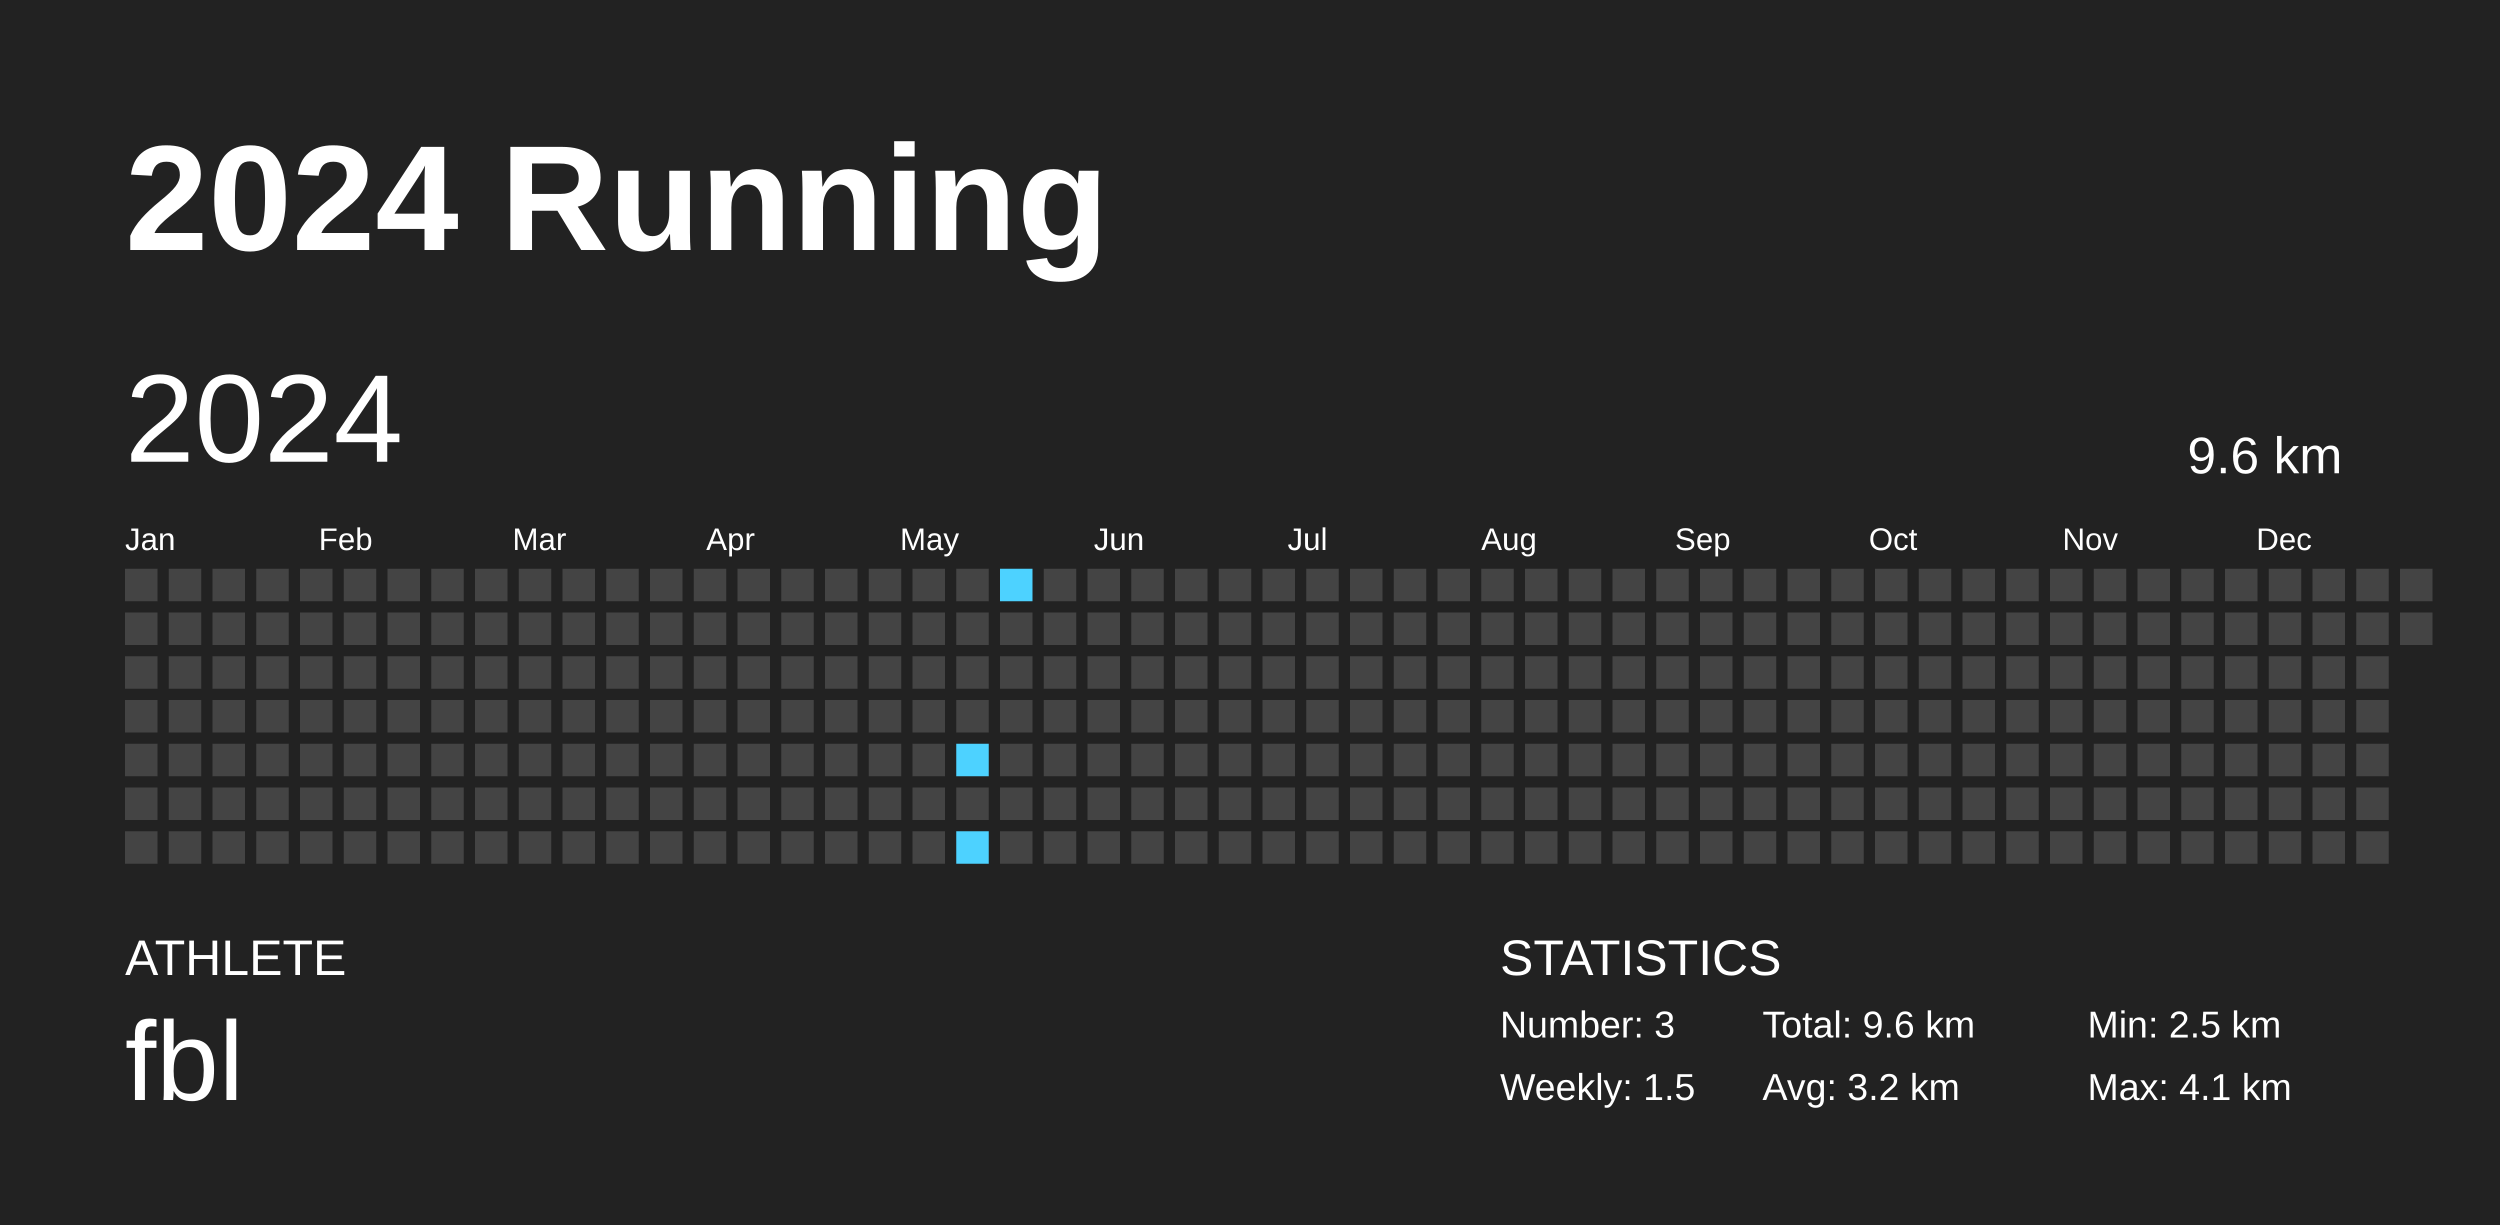
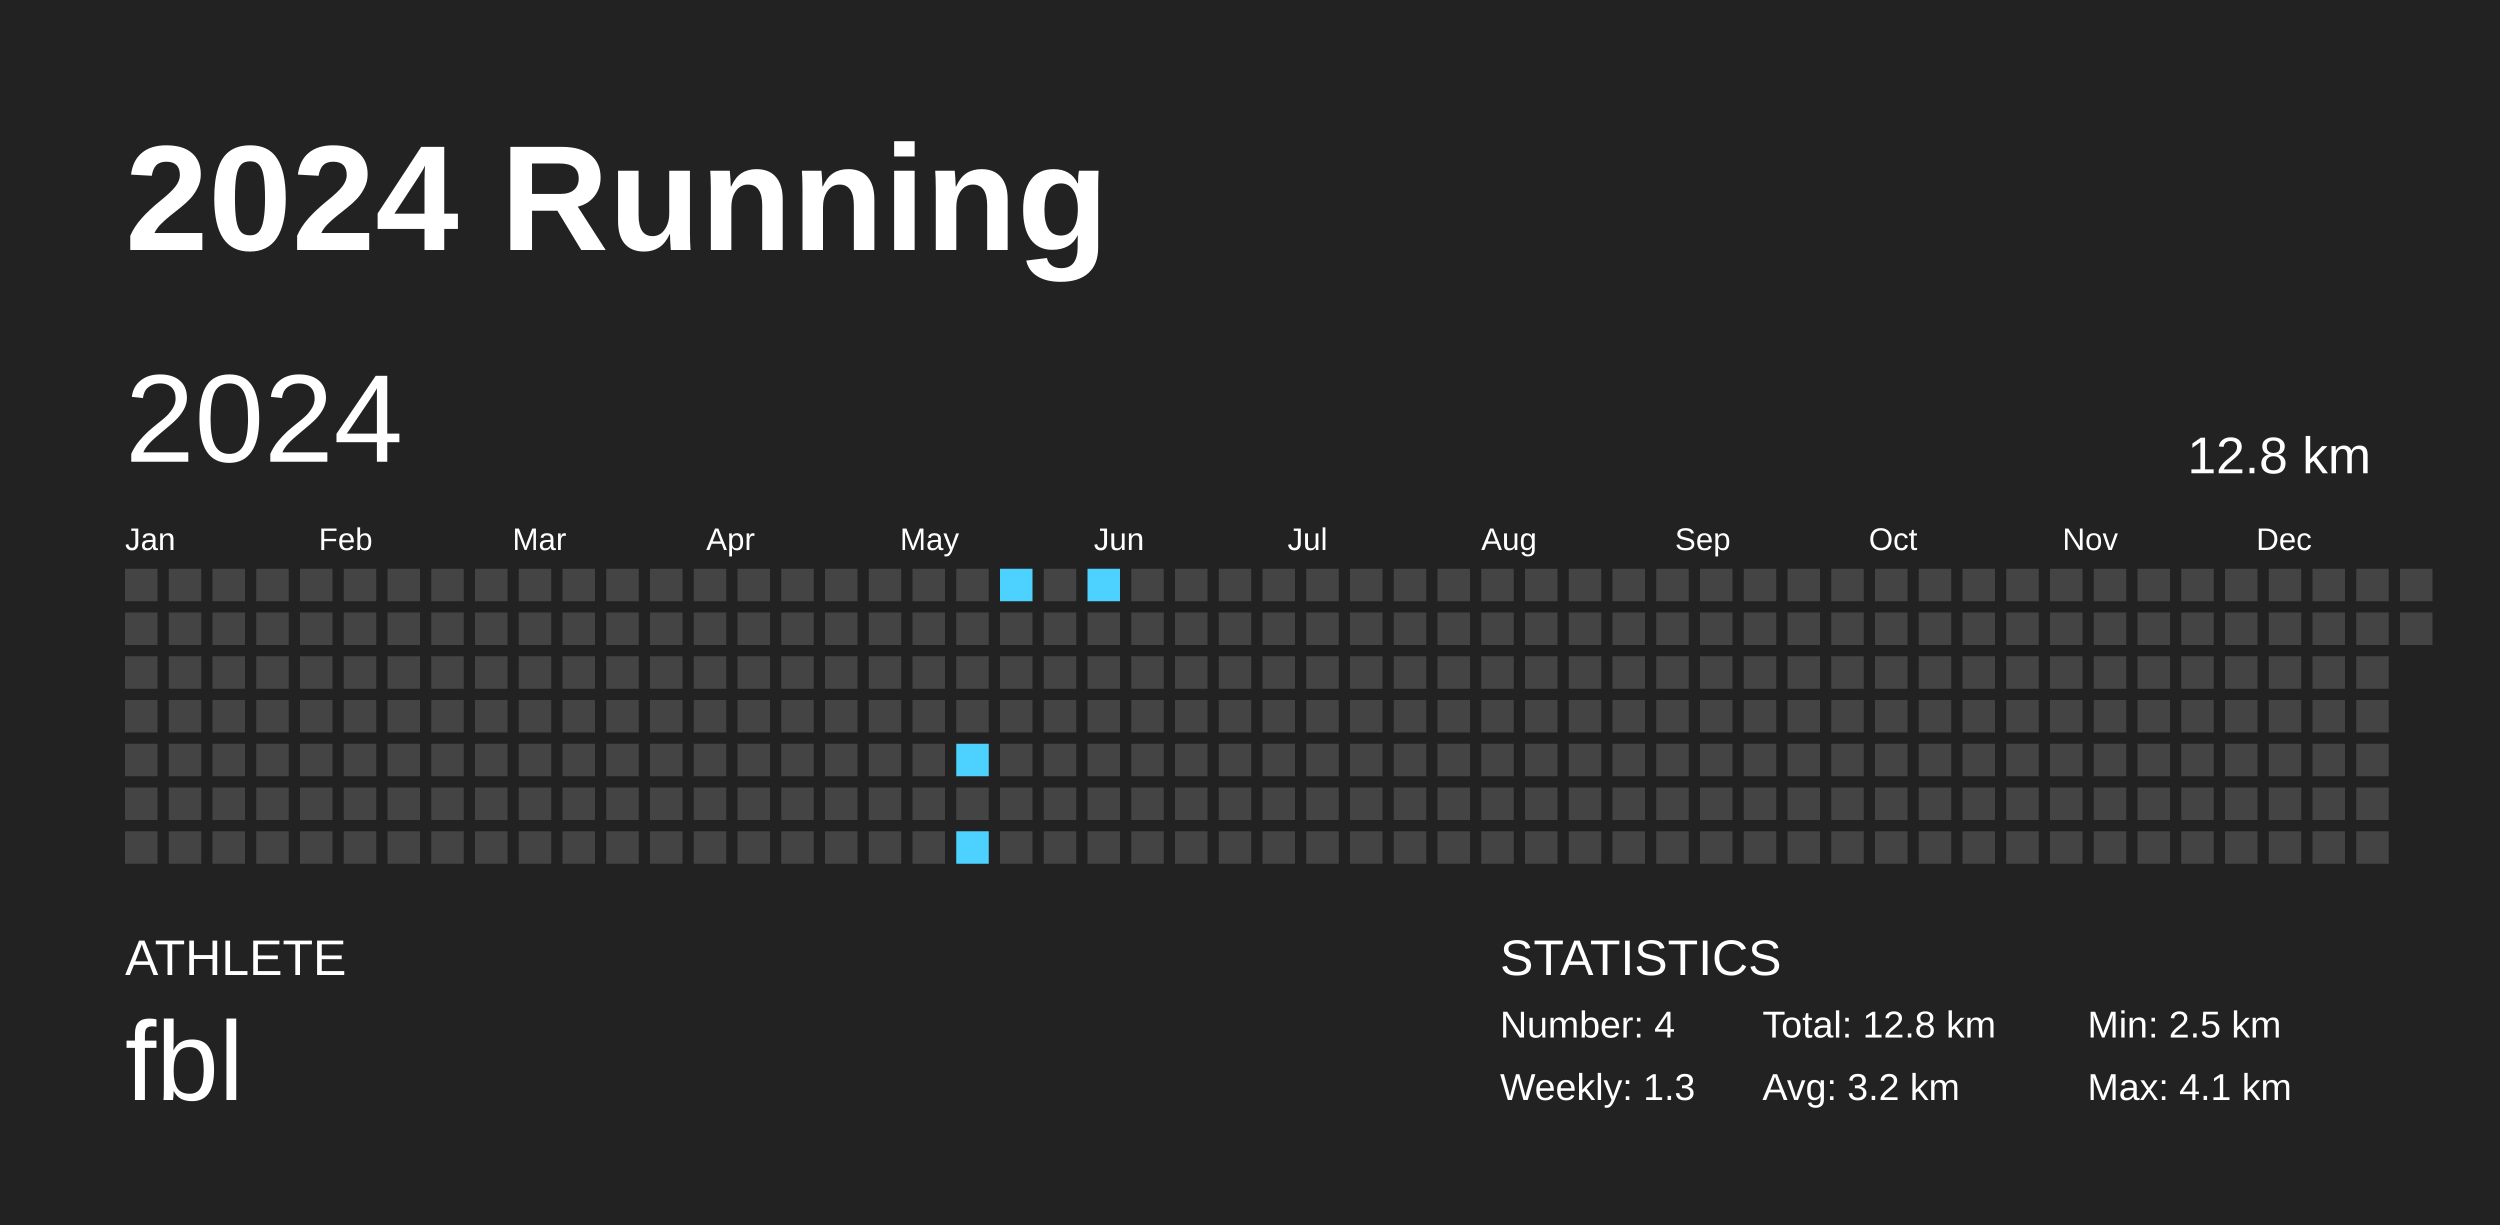
<svg xmlns="http://www.w3.org/2000/svg" baseProfile="full" height="98mm" version="1.1" viewBox="0,0,200,98" width="200mm">
  <defs />
  <rect fill="#222222" height="98" width="200" x="0" y="0" />
  <text fill="#FFFFFF" style="font-size:12px; font-family:Arial; font-weight:bold;" x="10" y="20">2024 Running</text>
  <text fill="#FFFFFF" style="font-size:4px; font-family:Arial" x="10" y="78">ATHLETE</text>
  <text fill="#FFFFFF" style="font-size:9px; font-family:Arial" x="10" y="88">fbl</text>
  <text fill="#FFFFFF" style="font-size:4px; font-family:Arial" x="120" y="78">STATISTICS</text>
-   <text fill="#FFFFFF" style="font-size:3px; font-family:Arial" x="120" y="83">Number: 3</text>
-   <text fill="#FFFFFF" style="font-size:3px; font-family:Arial" x="120" y="88">Weekly: 1.5</text>
-   <text fill="#FFFFFF" style="font-size:3px; font-family:Arial" x="141" y="83">Total: 9.6 km</text>
+   <text fill="#FFFFFF" style="font-size:3px; font-family:Arial" x="120" y="83">Number: 4</text>
+   <text fill="#FFFFFF" style="font-size:3px; font-family:Arial" x="120" y="88">Weekly: 1.3</text>
+   <text fill="#FFFFFF" style="font-size:3px; font-family:Arial" x="141" y="83">Total: 12.8 km</text>
  <text fill="#FFFFFF" style="font-size:3px; font-family:Arial" x="141" y="88">Avg: 3.2 km</text>
  <text fill="#FFFFFF" style="font-size:3px; font-family:Arial" x="167" y="83">Min: 2.5 km</text>
  <text fill="#FFFFFF" style="font-size:3px; font-family:Arial" x="167" y="88">Max: 4.1 km</text>
  <text dominant-baseline="hanging" fill="#FFFFFF" style="font-size:10.0px; font-family:Arial;" x="10" y="30">2024</text>
-   <text dominant-baseline="hanging" fill="#FFFFFF" style="font-size:4.125px; font-family:Arial;" x="175" y="35">9.6 km</text>
+   <text dominant-baseline="hanging" fill="#FFFFFF" style="font-size:4.125px; font-family:Arial;" x="175" y="35">12.8 km</text>
  <text fill="#FFFFFF" style="font-size:2.5px; font-family:Arial" x="10.0" y="44">Jan</text>
  <text fill="#FFFFFF" style="font-size:2.5px; font-family:Arial" x="25.5" y="44">Feb</text>
  <text fill="#FFFFFF" style="font-size:2.5px; font-family:Arial" x="41.0" y="44">Mar</text>
  <text fill="#FFFFFF" style="font-size:2.5px; font-family:Arial" x="56.5" y="44">Apr</text>
  <text fill="#FFFFFF" style="font-size:2.5px; font-family:Arial" x="72.0" y="44">May</text>
  <text fill="#FFFFFF" style="font-size:2.5px; font-family:Arial" x="87.5" y="44">Jun</text>
  <text fill="#FFFFFF" style="font-size:2.5px; font-family:Arial" x="103.0" y="44">Jul</text>
  <text fill="#FFFFFF" style="font-size:2.5px; font-family:Arial" x="118.5" y="44">Aug</text>
  <text fill="#FFFFFF" style="font-size:2.5px; font-family:Arial" x="134.0" y="44">Sep</text>
  <text fill="#FFFFFF" style="font-size:2.5px; font-family:Arial" x="149.5" y="44">Oct</text>
  <text fill="#FFFFFF" style="font-size:2.5px; font-family:Arial" x="165.0" y="44">Nov</text>
  <text fill="#FFFFFF" style="font-size:2.5px; font-family:Arial" x="180.5" y="44">Dec</text>
  <rect fill="#444444" height="2.6" width="2.6" x="10.0" y="45.5" />
  <rect fill="#444444" height="2.6" width="2.6" x="10.0" y="49.0" />
  <rect fill="#444444" height="2.6" width="2.6" x="10.0" y="52.5" />
  <rect fill="#444444" height="2.6" width="2.6" x="10.0" y="56.0" />
  <rect fill="#444444" height="2.6" width="2.6" x="10.0" y="59.5" />
  <rect fill="#444444" height="2.6" width="2.6" x="10.0" y="63.0" />
  <rect fill="#444444" height="2.6" width="2.6" x="10.0" y="66.5" />
  <rect fill="#444444" height="2.6" width="2.6" x="13.5" y="45.5" />
  <rect fill="#444444" height="2.6" width="2.6" x="13.5" y="49.0" />
  <rect fill="#444444" height="2.6" width="2.6" x="13.5" y="52.5" />
  <rect fill="#444444" height="2.6" width="2.6" x="13.5" y="56.0" />
  <rect fill="#444444" height="2.6" width="2.6" x="13.5" y="59.5" />
  <rect fill="#444444" height="2.6" width="2.6" x="13.5" y="63.0" />
  <rect fill="#444444" height="2.6" width="2.6" x="13.5" y="66.5" />
  <rect fill="#444444" height="2.6" width="2.6" x="17.0" y="45.5" />
  <rect fill="#444444" height="2.6" width="2.6" x="17.0" y="49.0" />
  <rect fill="#444444" height="2.6" width="2.6" x="17.0" y="52.5" />
  <rect fill="#444444" height="2.6" width="2.6" x="17.0" y="56.0" />
  <rect fill="#444444" height="2.6" width="2.6" x="17.0" y="59.5" />
  <rect fill="#444444" height="2.6" width="2.6" x="17.0" y="63.0" />
  <rect fill="#444444" height="2.6" width="2.6" x="17.0" y="66.5" />
  <rect fill="#444444" height="2.6" width="2.6" x="20.5" y="45.5" />
  <rect fill="#444444" height="2.6" width="2.6" x="20.5" y="49.0" />
  <rect fill="#444444" height="2.6" width="2.6" x="20.5" y="52.5" />
  <rect fill="#444444" height="2.6" width="2.6" x="20.5" y="56.0" />
  <rect fill="#444444" height="2.6" width="2.6" x="20.5" y="59.5" />
  <rect fill="#444444" height="2.6" width="2.6" x="20.5" y="63.0" />
  <rect fill="#444444" height="2.6" width="2.6" x="20.5" y="66.5" />
  <rect fill="#444444" height="2.6" width="2.6" x="24.0" y="45.5" />
  <rect fill="#444444" height="2.6" width="2.6" x="24.0" y="49.0" />
  <rect fill="#444444" height="2.6" width="2.6" x="24.0" y="52.5" />
  <rect fill="#444444" height="2.6" width="2.6" x="24.0" y="56.0" />
  <rect fill="#444444" height="2.6" width="2.6" x="24.0" y="59.5" />
  <rect fill="#444444" height="2.6" width="2.6" x="24.0" y="63.0" />
  <rect fill="#444444" height="2.6" width="2.6" x="24.0" y="66.5" />
  <rect fill="#444444" height="2.6" width="2.6" x="27.5" y="45.5" />
  <rect fill="#444444" height="2.6" width="2.6" x="27.5" y="49.0" />
  <rect fill="#444444" height="2.6" width="2.6" x="27.5" y="52.5" />
  <rect fill="#444444" height="2.6" width="2.6" x="27.5" y="56.0" />
  <rect fill="#444444" height="2.6" width="2.6" x="27.5" y="59.5" />
  <rect fill="#444444" height="2.6" width="2.6" x="27.5" y="63.0" />
  <rect fill="#444444" height="2.6" width="2.6" x="27.5" y="66.5" />
  <rect fill="#444444" height="2.6" width="2.6" x="31.0" y="45.5" />
  <rect fill="#444444" height="2.6" width="2.6" x="31.0" y="49.0" />
  <rect fill="#444444" height="2.6" width="2.6" x="31.0" y="52.5" />
  <rect fill="#444444" height="2.6" width="2.6" x="31.0" y="56.0" />
  <rect fill="#444444" height="2.6" width="2.6" x="31.0" y="59.5" />
  <rect fill="#444444" height="2.6" width="2.6" x="31.0" y="63.0" />
  <rect fill="#444444" height="2.6" width="2.6" x="31.0" y="66.5" />
  <rect fill="#444444" height="2.6" width="2.6" x="34.5" y="45.5" />
  <rect fill="#444444" height="2.6" width="2.6" x="34.5" y="49.0" />
  <rect fill="#444444" height="2.6" width="2.6" x="34.5" y="52.5" />
  <rect fill="#444444" height="2.6" width="2.6" x="34.5" y="56.0" />
  <rect fill="#444444" height="2.6" width="2.6" x="34.5" y="59.5" />
  <rect fill="#444444" height="2.6" width="2.6" x="34.5" y="63.0" />
  <rect fill="#444444" height="2.6" width="2.6" x="34.5" y="66.5" />
  <rect fill="#444444" height="2.6" width="2.6" x="38.0" y="45.5" />
  <rect fill="#444444" height="2.6" width="2.6" x="38.0" y="49.0" />
  <rect fill="#444444" height="2.6" width="2.6" x="38.0" y="52.5" />
  <rect fill="#444444" height="2.6" width="2.6" x="38.0" y="56.0" />
  <rect fill="#444444" height="2.6" width="2.6" x="38.0" y="59.5" />
  <rect fill="#444444" height="2.6" width="2.6" x="38.0" y="63.0" />
  <rect fill="#444444" height="2.6" width="2.6" x="38.0" y="66.5" />
  <rect fill="#444444" height="2.6" width="2.6" x="41.5" y="45.5" />
  <rect fill="#444444" height="2.6" width="2.6" x="41.5" y="49.0" />
  <rect fill="#444444" height="2.6" width="2.6" x="41.5" y="52.5" />
  <rect fill="#444444" height="2.6" width="2.6" x="41.5" y="56.0" />
  <rect fill="#444444" height="2.6" width="2.6" x="41.5" y="59.5" />
  <rect fill="#444444" height="2.6" width="2.6" x="41.5" y="63.0" />
  <rect fill="#444444" height="2.6" width="2.6" x="41.5" y="66.5" />
  <rect fill="#444444" height="2.6" width="2.6" x="45.0" y="45.5" />
  <rect fill="#444444" height="2.6" width="2.6" x="45.0" y="49.0" />
  <rect fill="#444444" height="2.6" width="2.6" x="45.0" y="52.5" />
  <rect fill="#444444" height="2.6" width="2.6" x="45.0" y="56.0" />
  <rect fill="#444444" height="2.6" width="2.6" x="45.0" y="59.5" />
  <rect fill="#444444" height="2.6" width="2.6" x="45.0" y="63.0" />
  <rect fill="#444444" height="2.6" width="2.6" x="45.0" y="66.5" />
  <rect fill="#444444" height="2.6" width="2.6" x="48.5" y="45.5" />
  <rect fill="#444444" height="2.6" width="2.6" x="48.5" y="49.0" />
  <rect fill="#444444" height="2.6" width="2.6" x="48.5" y="52.5" />
  <rect fill="#444444" height="2.6" width="2.6" x="48.5" y="56.0" />
  <rect fill="#444444" height="2.6" width="2.6" x="48.5" y="59.5" />
  <rect fill="#444444" height="2.6" width="2.6" x="48.5" y="63.0" />
  <rect fill="#444444" height="2.6" width="2.6" x="48.5" y="66.5" />
  <rect fill="#444444" height="2.6" width="2.6" x="52.0" y="45.5" />
  <rect fill="#444444" height="2.6" width="2.6" x="52.0" y="49.0" />
  <rect fill="#444444" height="2.6" width="2.6" x="52.0" y="52.5" />
  <rect fill="#444444" height="2.6" width="2.6" x="52.0" y="56.0" />
  <rect fill="#444444" height="2.6" width="2.6" x="52.0" y="59.5" />
  <rect fill="#444444" height="2.6" width="2.6" x="52.0" y="63.0" />
  <rect fill="#444444" height="2.6" width="2.6" x="52.0" y="66.5" />
  <rect fill="#444444" height="2.6" width="2.6" x="55.5" y="45.5" />
  <rect fill="#444444" height="2.6" width="2.6" x="55.5" y="49.0" />
  <rect fill="#444444" height="2.6" width="2.6" x="55.5" y="52.5" />
  <rect fill="#444444" height="2.6" width="2.6" x="55.5" y="56.0" />
  <rect fill="#444444" height="2.6" width="2.6" x="55.5" y="59.5" />
  <rect fill="#444444" height="2.6" width="2.6" x="55.5" y="63.0" />
  <rect fill="#444444" height="2.6" width="2.6" x="55.5" y="66.5" />
  <rect fill="#444444" height="2.6" width="2.6" x="59.0" y="45.5" />
  <rect fill="#444444" height="2.6" width="2.6" x="59.0" y="49.0" />
  <rect fill="#444444" height="2.6" width="2.6" x="59.0" y="52.5" />
  <rect fill="#444444" height="2.6" width="2.6" x="59.0" y="56.0" />
  <rect fill="#444444" height="2.6" width="2.6" x="59.0" y="59.5" />
  <rect fill="#444444" height="2.6" width="2.6" x="59.0" y="63.0" />
  <rect fill="#444444" height="2.6" width="2.6" x="59.0" y="66.5" />
  <rect fill="#444444" height="2.6" width="2.6" x="62.5" y="45.5" />
  <rect fill="#444444" height="2.6" width="2.6" x="62.5" y="49.0" />
  <rect fill="#444444" height="2.6" width="2.6" x="62.5" y="52.5" />
  <rect fill="#444444" height="2.6" width="2.6" x="62.5" y="56.0" />
  <rect fill="#444444" height="2.6" width="2.6" x="62.5" y="59.5" />
  <rect fill="#444444" height="2.6" width="2.6" x="62.5" y="63.0" />
  <rect fill="#444444" height="2.6" width="2.6" x="62.5" y="66.5" />
  <rect fill="#444444" height="2.6" width="2.6" x="66.0" y="45.5" />
  <rect fill="#444444" height="2.6" width="2.6" x="66.0" y="49.0" />
  <rect fill="#444444" height="2.6" width="2.6" x="66.0" y="52.5" />
  <rect fill="#444444" height="2.6" width="2.6" x="66.0" y="56.0" />
  <rect fill="#444444" height="2.6" width="2.6" x="66.0" y="59.5" />
  <rect fill="#444444" height="2.6" width="2.6" x="66.0" y="63.0" />
  <rect fill="#444444" height="2.6" width="2.6" x="66.0" y="66.5" />
  <rect fill="#444444" height="2.6" width="2.6" x="69.5" y="45.5" />
  <rect fill="#444444" height="2.6" width="2.6" x="69.5" y="49.0" />
  <rect fill="#444444" height="2.6" width="2.6" x="69.5" y="52.5" />
  <rect fill="#444444" height="2.6" width="2.6" x="69.5" y="56.0" />
  <rect fill="#444444" height="2.6" width="2.6" x="69.5" y="59.5" />
  <rect fill="#444444" height="2.6" width="2.6" x="69.5" y="63.0" />
  <rect fill="#444444" height="2.6" width="2.6" x="69.5" y="66.5" />
  <rect fill="#444444" height="2.6" width="2.6" x="73.0" y="45.5" />
  <rect fill="#444444" height="2.6" width="2.6" x="73.0" y="49.0" />
  <rect fill="#444444" height="2.6" width="2.6" x="73.0" y="52.5" />
  <rect fill="#444444" height="2.6" width="2.6" x="73.0" y="56.0" />
  <rect fill="#444444" height="2.6" width="2.6" x="73.0" y="59.5" />
  <rect fill="#444444" height="2.6" width="2.6" x="73.0" y="63.0" />
  <rect fill="#444444" height="2.6" width="2.6" x="73.0" y="66.5" />
  <rect fill="#444444" height="2.6" width="2.6" x="76.5" y="45.5" />
  <rect fill="#444444" height="2.6" width="2.6" x="76.5" y="49.0" />
  <rect fill="#444444" height="2.6" width="2.6" x="76.5" y="52.5" />
  <rect fill="#444444" height="2.6" width="2.6" x="76.5" y="56.0" />
  <rect fill="#4dd2ff" height="2.6" width="2.6" x="76.5" y="59.5" />
  <rect fill="#444444" height="2.6" width="2.6" x="76.5" y="63.0" />
  <rect fill="#4dd2ff" height="2.6" width="2.6" x="76.5" y="66.5" />
  <rect fill="#4dd2ff" height="2.6" width="2.6" x="80.0" y="45.5" />
  <rect fill="#444444" height="2.6" width="2.6" x="80.0" y="49.0" />
  <rect fill="#444444" height="2.6" width="2.6" x="80.0" y="52.5" />
  <rect fill="#444444" height="2.6" width="2.6" x="80.0" y="56.0" />
  <rect fill="#444444" height="2.6" width="2.6" x="80.0" y="59.5" />
  <rect fill="#444444" height="2.6" width="2.6" x="80.0" y="63.0" />
  <rect fill="#444444" height="2.6" width="2.6" x="80.0" y="66.5" />
  <rect fill="#444444" height="2.6" width="2.6" x="83.5" y="45.5" />
  <rect fill="#444444" height="2.6" width="2.6" x="83.5" y="49.0" />
  <rect fill="#444444" height="2.6" width="2.6" x="83.5" y="52.5" />
  <rect fill="#444444" height="2.6" width="2.6" x="83.5" y="56.0" />
  <rect fill="#444444" height="2.6" width="2.6" x="83.5" y="59.5" />
  <rect fill="#444444" height="2.6" width="2.6" x="83.5" y="63.0" />
  <rect fill="#444444" height="2.6" width="2.6" x="83.5" y="66.5" />
-   <rect fill="#444444" height="2.6" width="2.6" x="87.0" y="45.5" />
+   <rect fill="#4dd2ff" height="2.6" width="2.6" x="87.0" y="45.5" />
  <rect fill="#444444" height="2.6" width="2.6" x="87.0" y="49.0" />
  <rect fill="#444444" height="2.6" width="2.6" x="87.0" y="52.5" />
  <rect fill="#444444" height="2.6" width="2.6" x="87.0" y="56.0" />
  <rect fill="#444444" height="2.6" width="2.6" x="87.0" y="59.5" />
  <rect fill="#444444" height="2.6" width="2.6" x="87.0" y="63.0" />
  <rect fill="#444444" height="2.6" width="2.6" x="87.0" y="66.5" />
  <rect fill="#444444" height="2.6" width="2.6" x="90.5" y="45.5" />
  <rect fill="#444444" height="2.6" width="2.6" x="90.5" y="49.0" />
  <rect fill="#444444" height="2.6" width="2.6" x="90.5" y="52.5" />
  <rect fill="#444444" height="2.6" width="2.6" x="90.5" y="56.0" />
  <rect fill="#444444" height="2.6" width="2.6" x="90.5" y="59.5" />
  <rect fill="#444444" height="2.6" width="2.6" x="90.5" y="63.0" />
  <rect fill="#444444" height="2.6" width="2.6" x="90.5" y="66.5" />
  <rect fill="#444444" height="2.6" width="2.6" x="94.0" y="45.5" />
  <rect fill="#444444" height="2.6" width="2.6" x="94.0" y="49.0" />
  <rect fill="#444444" height="2.6" width="2.6" x="94.0" y="52.5" />
  <rect fill="#444444" height="2.6" width="2.6" x="94.0" y="56.0" />
  <rect fill="#444444" height="2.6" width="2.6" x="94.0" y="59.5" />
  <rect fill="#444444" height="2.6" width="2.6" x="94.0" y="63.0" />
  <rect fill="#444444" height="2.6" width="2.6" x="94.0" y="66.5" />
  <rect fill="#444444" height="2.6" width="2.6" x="97.5" y="45.5" />
  <rect fill="#444444" height="2.6" width="2.6" x="97.5" y="49.0" />
  <rect fill="#444444" height="2.6" width="2.6" x="97.5" y="52.5" />
  <rect fill="#444444" height="2.6" width="2.6" x="97.5" y="56.0" />
  <rect fill="#444444" height="2.6" width="2.6" x="97.5" y="59.5" />
  <rect fill="#444444" height="2.6" width="2.6" x="97.5" y="63.0" />
  <rect fill="#444444" height="2.6" width="2.6" x="97.5" y="66.5" />
  <rect fill="#444444" height="2.6" width="2.6" x="101.0" y="45.5" />
  <rect fill="#444444" height="2.6" width="2.6" x="101.0" y="49.0" />
  <rect fill="#444444" height="2.6" width="2.6" x="101.0" y="52.5" />
  <rect fill="#444444" height="2.6" width="2.6" x="101.0" y="56.0" />
  <rect fill="#444444" height="2.6" width="2.6" x="101.0" y="59.5" />
  <rect fill="#444444" height="2.6" width="2.6" x="101.0" y="63.0" />
  <rect fill="#444444" height="2.6" width="2.6" x="101.0" y="66.5" />
  <rect fill="#444444" height="2.6" width="2.6" x="104.5" y="45.5" />
  <rect fill="#444444" height="2.6" width="2.6" x="104.5" y="49.0" />
  <rect fill="#444444" height="2.6" width="2.6" x="104.5" y="52.5" />
  <rect fill="#444444" height="2.6" width="2.6" x="104.5" y="56.0" />
  <rect fill="#444444" height="2.6" width="2.6" x="104.5" y="59.5" />
  <rect fill="#444444" height="2.6" width="2.6" x="104.5" y="63.0" />
  <rect fill="#444444" height="2.6" width="2.6" x="104.5" y="66.5" />
  <rect fill="#444444" height="2.6" width="2.6" x="108.0" y="45.5" />
  <rect fill="#444444" height="2.6" width="2.6" x="108.0" y="49.0" />
  <rect fill="#444444" height="2.6" width="2.6" x="108.0" y="52.5" />
  <rect fill="#444444" height="2.6" width="2.6" x="108.0" y="56.0" />
  <rect fill="#444444" height="2.6" width="2.6" x="108.0" y="59.5" />
  <rect fill="#444444" height="2.6" width="2.6" x="108.0" y="63.0" />
  <rect fill="#444444" height="2.6" width="2.6" x="108.0" y="66.5" />
  <rect fill="#444444" height="2.6" width="2.6" x="111.5" y="45.5" />
  <rect fill="#444444" height="2.6" width="2.6" x="111.5" y="49.0" />
  <rect fill="#444444" height="2.6" width="2.6" x="111.5" y="52.5" />
  <rect fill="#444444" height="2.6" width="2.6" x="111.5" y="56.0" />
  <rect fill="#444444" height="2.6" width="2.6" x="111.5" y="59.5" />
  <rect fill="#444444" height="2.6" width="2.6" x="111.5" y="63.0" />
  <rect fill="#444444" height="2.6" width="2.6" x="111.5" y="66.5" />
  <rect fill="#444444" height="2.6" width="2.6" x="115.0" y="45.5" />
  <rect fill="#444444" height="2.6" width="2.6" x="115.0" y="49.0" />
  <rect fill="#444444" height="2.6" width="2.6" x="115.0" y="52.5" />
  <rect fill="#444444" height="2.6" width="2.6" x="115.0" y="56.0" />
  <rect fill="#444444" height="2.6" width="2.6" x="115.0" y="59.5" />
  <rect fill="#444444" height="2.6" width="2.6" x="115.0" y="63.0" />
  <rect fill="#444444" height="2.6" width="2.6" x="115.0" y="66.5" />
  <rect fill="#444444" height="2.6" width="2.6" x="118.5" y="45.5" />
  <rect fill="#444444" height="2.6" width="2.6" x="118.5" y="49.0" />
  <rect fill="#444444" height="2.6" width="2.6" x="118.5" y="52.5" />
  <rect fill="#444444" height="2.6" width="2.6" x="118.5" y="56.0" />
  <rect fill="#444444" height="2.6" width="2.6" x="118.5" y="59.5" />
  <rect fill="#444444" height="2.6" width="2.6" x="118.5" y="63.0" />
  <rect fill="#444444" height="2.6" width="2.6" x="118.5" y="66.5" />
  <rect fill="#444444" height="2.6" width="2.6" x="122.0" y="45.5" />
  <rect fill="#444444" height="2.6" width="2.6" x="122.0" y="49.0" />
  <rect fill="#444444" height="2.6" width="2.6" x="122.0" y="52.5" />
  <rect fill="#444444" height="2.6" width="2.6" x="122.0" y="56.0" />
  <rect fill="#444444" height="2.6" width="2.6" x="122.0" y="59.5" />
  <rect fill="#444444" height="2.6" width="2.6" x="122.0" y="63.0" />
  <rect fill="#444444" height="2.6" width="2.6" x="122.0" y="66.5" />
  <rect fill="#444444" height="2.6" width="2.6" x="125.5" y="45.5" />
  <rect fill="#444444" height="2.6" width="2.6" x="125.5" y="49.0" />
  <rect fill="#444444" height="2.6" width="2.6" x="125.5" y="52.5" />
  <rect fill="#444444" height="2.6" width="2.6" x="125.5" y="56.0" />
  <rect fill="#444444" height="2.6" width="2.6" x="125.5" y="59.5" />
  <rect fill="#444444" height="2.6" width="2.6" x="125.5" y="63.0" />
  <rect fill="#444444" height="2.6" width="2.6" x="125.5" y="66.5" />
  <rect fill="#444444" height="2.6" width="2.6" x="129.0" y="45.5" />
  <rect fill="#444444" height="2.6" width="2.6" x="129.0" y="49.0" />
  <rect fill="#444444" height="2.6" width="2.6" x="129.0" y="52.5" />
  <rect fill="#444444" height="2.6" width="2.6" x="129.0" y="56.0" />
  <rect fill="#444444" height="2.6" width="2.6" x="129.0" y="59.5" />
  <rect fill="#444444" height="2.6" width="2.6" x="129.0" y="63.0" />
  <rect fill="#444444" height="2.6" width="2.6" x="129.0" y="66.5" />
  <rect fill="#444444" height="2.6" width="2.6" x="132.5" y="45.5" />
  <rect fill="#444444" height="2.6" width="2.6" x="132.5" y="49.0" />
  <rect fill="#444444" height="2.6" width="2.6" x="132.5" y="52.5" />
  <rect fill="#444444" height="2.6" width="2.6" x="132.5" y="56.0" />
  <rect fill="#444444" height="2.6" width="2.6" x="132.5" y="59.5" />
  <rect fill="#444444" height="2.6" width="2.6" x="132.5" y="63.0" />
  <rect fill="#444444" height="2.6" width="2.6" x="132.5" y="66.5" />
  <rect fill="#444444" height="2.6" width="2.6" x="136.0" y="45.5" />
  <rect fill="#444444" height="2.6" width="2.6" x="136.0" y="49.0" />
  <rect fill="#444444" height="2.6" width="2.6" x="136.0" y="52.5" />
  <rect fill="#444444" height="2.6" width="2.6" x="136.0" y="56.0" />
  <rect fill="#444444" height="2.6" width="2.6" x="136.0" y="59.5" />
  <rect fill="#444444" height="2.6" width="2.6" x="136.0" y="63.0" />
  <rect fill="#444444" height="2.6" width="2.6" x="136.0" y="66.5" />
  <rect fill="#444444" height="2.6" width="2.6" x="139.5" y="45.5" />
  <rect fill="#444444" height="2.6" width="2.6" x="139.5" y="49.0" />
  <rect fill="#444444" height="2.6" width="2.6" x="139.5" y="52.5" />
  <rect fill="#444444" height="2.6" width="2.6" x="139.5" y="56.0" />
  <rect fill="#444444" height="2.6" width="2.6" x="139.5" y="59.5" />
  <rect fill="#444444" height="2.6" width="2.6" x="139.5" y="63.0" />
  <rect fill="#444444" height="2.6" width="2.6" x="139.5" y="66.5" />
  <rect fill="#444444" height="2.6" width="2.6" x="143.0" y="45.5" />
  <rect fill="#444444" height="2.6" width="2.6" x="143.0" y="49.0" />
  <rect fill="#444444" height="2.6" width="2.6" x="143.0" y="52.5" />
  <rect fill="#444444" height="2.6" width="2.6" x="143.0" y="56.0" />
  <rect fill="#444444" height="2.6" width="2.6" x="143.0" y="59.5" />
  <rect fill="#444444" height="2.6" width="2.6" x="143.0" y="63.0" />
  <rect fill="#444444" height="2.6" width="2.6" x="143.0" y="66.5" />
  <rect fill="#444444" height="2.6" width="2.6" x="146.5" y="45.5" />
  <rect fill="#444444" height="2.6" width="2.6" x="146.5" y="49.0" />
  <rect fill="#444444" height="2.6" width="2.6" x="146.5" y="52.5" />
  <rect fill="#444444" height="2.6" width="2.6" x="146.5" y="56.0" />
  <rect fill="#444444" height="2.6" width="2.6" x="146.5" y="59.5" />
  <rect fill="#444444" height="2.6" width="2.6" x="146.5" y="63.0" />
  <rect fill="#444444" height="2.6" width="2.6" x="146.5" y="66.5" />
  <rect fill="#444444" height="2.6" width="2.6" x="150.0" y="45.5" />
  <rect fill="#444444" height="2.6" width="2.6" x="150.0" y="49.0" />
  <rect fill="#444444" height="2.6" width="2.6" x="150.0" y="52.5" />
  <rect fill="#444444" height="2.6" width="2.6" x="150.0" y="56.0" />
  <rect fill="#444444" height="2.6" width="2.6" x="150.0" y="59.5" />
  <rect fill="#444444" height="2.6" width="2.6" x="150.0" y="63.0" />
  <rect fill="#444444" height="2.6" width="2.6" x="150.0" y="66.5" />
  <rect fill="#444444" height="2.6" width="2.6" x="153.5" y="45.5" />
  <rect fill="#444444" height="2.6" width="2.6" x="153.5" y="49.0" />
  <rect fill="#444444" height="2.6" width="2.6" x="153.5" y="52.5" />
  <rect fill="#444444" height="2.6" width="2.6" x="153.5" y="56.0" />
  <rect fill="#444444" height="2.6" width="2.6" x="153.5" y="59.5" />
  <rect fill="#444444" height="2.6" width="2.6" x="153.5" y="63.0" />
  <rect fill="#444444" height="2.6" width="2.6" x="153.5" y="66.5" />
  <rect fill="#444444" height="2.6" width="2.6" x="157.0" y="45.5" />
  <rect fill="#444444" height="2.6" width="2.6" x="157.0" y="49.0" />
  <rect fill="#444444" height="2.6" width="2.6" x="157.0" y="52.5" />
  <rect fill="#444444" height="2.6" width="2.6" x="157.0" y="56.0" />
  <rect fill="#444444" height="2.6" width="2.6" x="157.0" y="59.5" />
  <rect fill="#444444" height="2.6" width="2.6" x="157.0" y="63.0" />
  <rect fill="#444444" height="2.6" width="2.6" x="157.0" y="66.5" />
  <rect fill="#444444" height="2.6" width="2.6" x="160.5" y="45.5" />
  <rect fill="#444444" height="2.6" width="2.6" x="160.5" y="49.0" />
  <rect fill="#444444" height="2.6" width="2.6" x="160.5" y="52.5" />
  <rect fill="#444444" height="2.6" width="2.6" x="160.5" y="56.0" />
  <rect fill="#444444" height="2.6" width="2.6" x="160.5" y="59.5" />
  <rect fill="#444444" height="2.6" width="2.6" x="160.5" y="63.0" />
  <rect fill="#444444" height="2.6" width="2.6" x="160.5" y="66.5" />
  <rect fill="#444444" height="2.6" width="2.6" x="164.0" y="45.5" />
  <rect fill="#444444" height="2.6" width="2.6" x="164.0" y="49.0" />
  <rect fill="#444444" height="2.6" width="2.6" x="164.0" y="52.5" />
  <rect fill="#444444" height="2.6" width="2.6" x="164.0" y="56.0" />
  <rect fill="#444444" height="2.6" width="2.6" x="164.0" y="59.5" />
  <rect fill="#444444" height="2.6" width="2.6" x="164.0" y="63.0" />
  <rect fill="#444444" height="2.6" width="2.6" x="164.0" y="66.5" />
  <rect fill="#444444" height="2.6" width="2.6" x="167.5" y="45.5" />
  <rect fill="#444444" height="2.6" width="2.6" x="167.5" y="49.0" />
  <rect fill="#444444" height="2.6" width="2.6" x="167.5" y="52.5" />
  <rect fill="#444444" height="2.6" width="2.6" x="167.5" y="56.0" />
  <rect fill="#444444" height="2.6" width="2.6" x="167.5" y="59.5" />
  <rect fill="#444444" height="2.6" width="2.6" x="167.5" y="63.0" />
  <rect fill="#444444" height="2.6" width="2.6" x="167.5" y="66.5" />
  <rect fill="#444444" height="2.6" width="2.6" x="171.0" y="45.5" />
  <rect fill="#444444" height="2.6" width="2.6" x="171.0" y="49.0" />
  <rect fill="#444444" height="2.6" width="2.6" x="171.0" y="52.5" />
  <rect fill="#444444" height="2.6" width="2.6" x="171.0" y="56.0" />
  <rect fill="#444444" height="2.6" width="2.6" x="171.0" y="59.5" />
  <rect fill="#444444" height="2.6" width="2.6" x="171.0" y="63.0" />
  <rect fill="#444444" height="2.6" width="2.6" x="171.0" y="66.5" />
  <rect fill="#444444" height="2.6" width="2.6" x="174.5" y="45.5" />
  <rect fill="#444444" height="2.6" width="2.6" x="174.5" y="49.0" />
  <rect fill="#444444" height="2.6" width="2.6" x="174.5" y="52.5" />
  <rect fill="#444444" height="2.6" width="2.6" x="174.5" y="56.0" />
  <rect fill="#444444" height="2.6" width="2.6" x="174.5" y="59.5" />
  <rect fill="#444444" height="2.6" width="2.6" x="174.5" y="63.0" />
  <rect fill="#444444" height="2.6" width="2.6" x="174.5" y="66.5" />
  <rect fill="#444444" height="2.6" width="2.6" x="178.0" y="45.5" />
  <rect fill="#444444" height="2.6" width="2.6" x="178.0" y="49.0" />
  <rect fill="#444444" height="2.6" width="2.6" x="178.0" y="52.5" />
  <rect fill="#444444" height="2.6" width="2.6" x="178.0" y="56.0" />
  <rect fill="#444444" height="2.6" width="2.6" x="178.0" y="59.5" />
  <rect fill="#444444" height="2.6" width="2.6" x="178.0" y="63.0" />
  <rect fill="#444444" height="2.6" width="2.6" x="178.0" y="66.5" />
  <rect fill="#444444" height="2.6" width="2.6" x="181.5" y="45.5" />
  <rect fill="#444444" height="2.6" width="2.6" x="181.5" y="49.0" />
  <rect fill="#444444" height="2.6" width="2.6" x="181.5" y="52.5" />
  <rect fill="#444444" height="2.6" width="2.6" x="181.5" y="56.0" />
  <rect fill="#444444" height="2.6" width="2.6" x="181.5" y="59.5" />
  <rect fill="#444444" height="2.6" width="2.6" x="181.5" y="63.0" />
  <rect fill="#444444" height="2.6" width="2.6" x="181.5" y="66.5" />
  <rect fill="#444444" height="2.6" width="2.6" x="185.0" y="45.5" />
  <rect fill="#444444" height="2.6" width="2.6" x="185.0" y="49.0" />
  <rect fill="#444444" height="2.6" width="2.6" x="185.0" y="52.5" />
  <rect fill="#444444" height="2.6" width="2.6" x="185.0" y="56.0" />
  <rect fill="#444444" height="2.6" width="2.6" x="185.0" y="59.5" />
  <rect fill="#444444" height="2.6" width="2.6" x="185.0" y="63.0" />
  <rect fill="#444444" height="2.6" width="2.6" x="185.0" y="66.5" />
  <rect fill="#444444" height="2.6" width="2.6" x="188.5" y="45.5" />
  <rect fill="#444444" height="2.6" width="2.6" x="188.5" y="49.0" />
  <rect fill="#444444" height="2.6" width="2.6" x="188.5" y="52.5" />
  <rect fill="#444444" height="2.6" width="2.6" x="188.5" y="56.0" />
  <rect fill="#444444" height="2.6" width="2.6" x="188.5" y="59.5" />
  <rect fill="#444444" height="2.6" width="2.6" x="188.5" y="63.0" />
  <rect fill="#444444" height="2.6" width="2.6" x="188.5" y="66.5" />
  <rect fill="#444444" height="2.6" width="2.6" x="192.0" y="45.5" />
  <rect fill="#444444" height="2.6" width="2.6" x="192.0" y="49.0" />
</svg>
